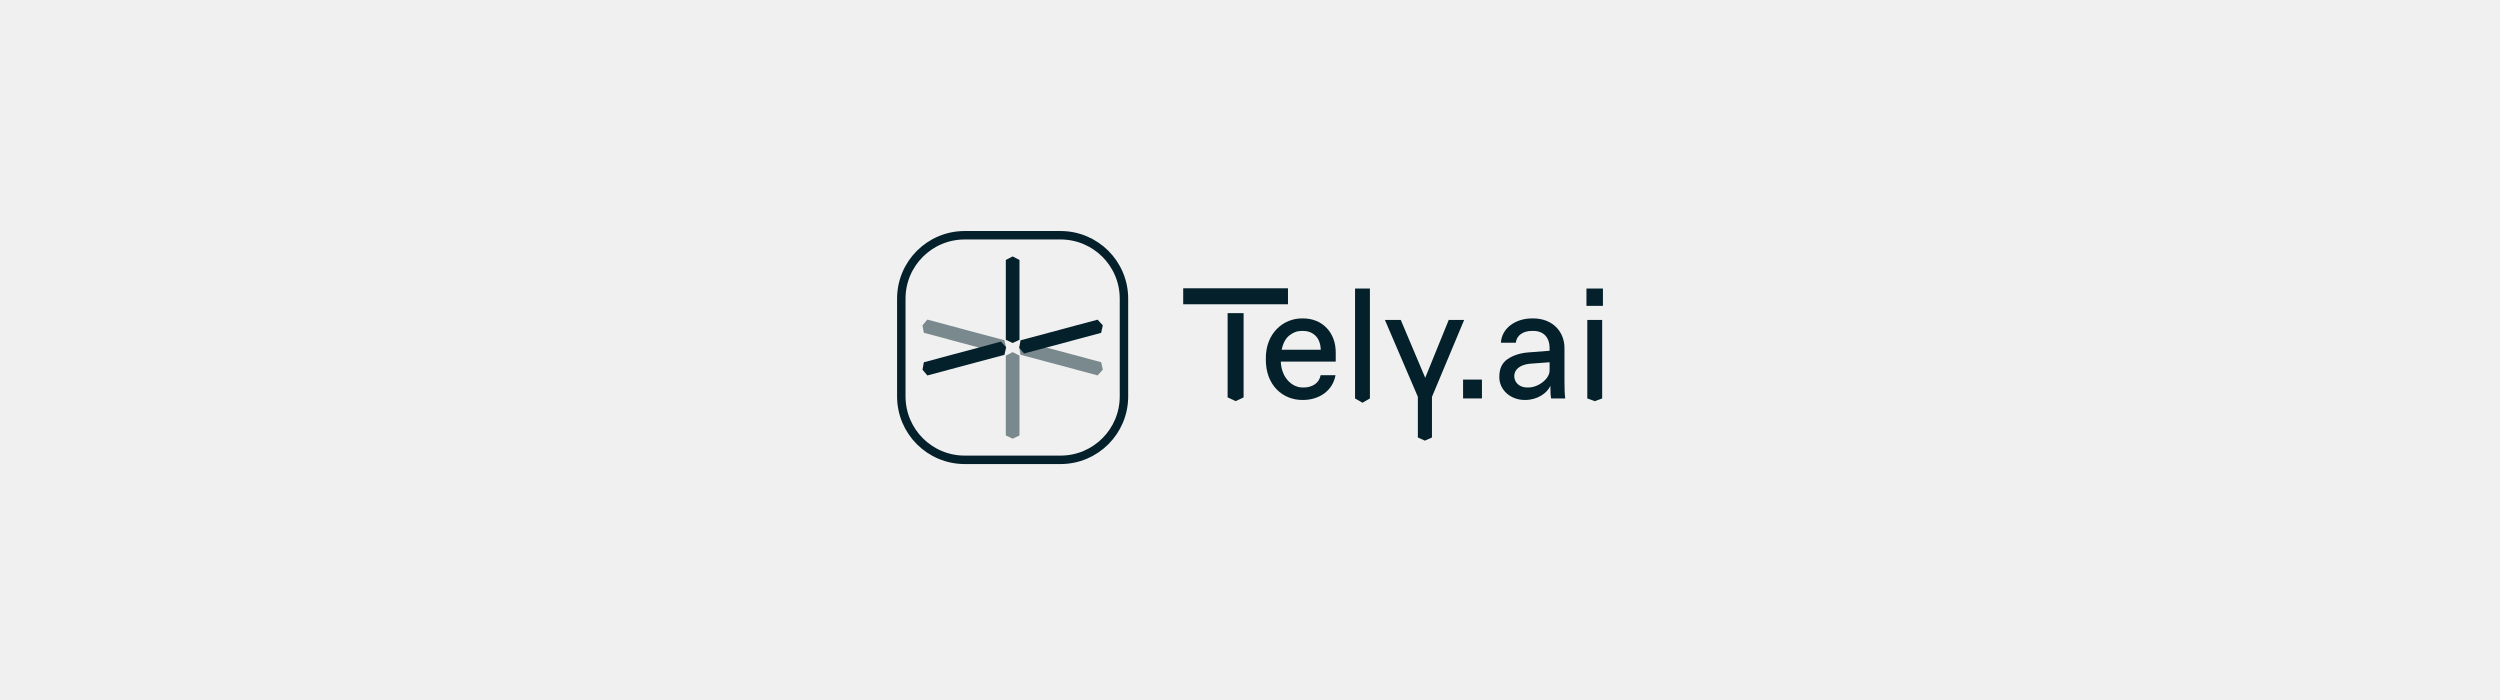
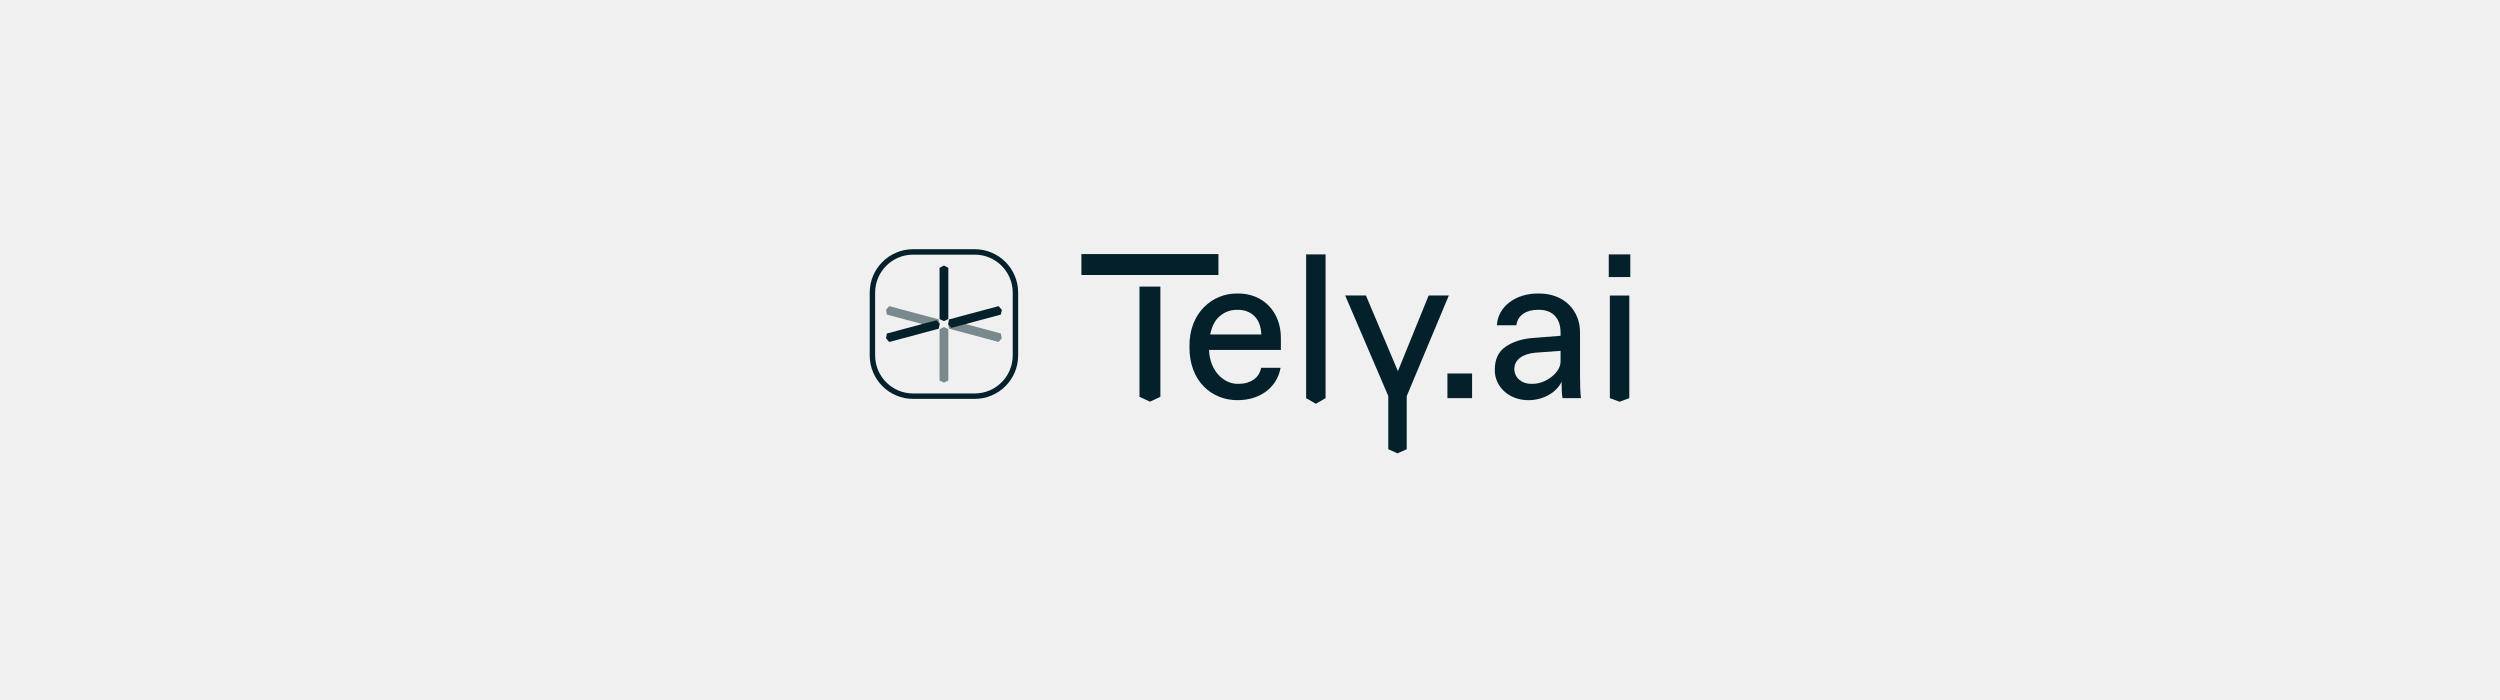
<svg xmlns="http://www.w3.org/2000/svg" viewBox="0 0 400 112">
-   <svg x="143.476" y="36.963" width="113.048" height="37.4" viewBox="0 0 177.519 58.787" fill="none">
-     <g id="tely-ai" clip-path="url(#clip0_0_34)">
-       <path id="Vector" d="M41.116 1.063H17.009C8.203 1.063 1.064 8.202 1.064 17.008V41.598C1.064 50.404 8.203 57.543 17.009 57.543H41.116C49.922 57.543 57.061 50.404 57.061 41.598V17.008C57.061 8.202 49.922 1.063 41.116 1.063Z" stroke="#04212b" stroke-width="2.126" />
-       <path id="Vector_2" opacity="0.5" d="M27.348 31.345L29.067 30.455L30.785 31.345V51.416L29.067 52.225L27.348 51.416V31.345Z" fill="#04212b" />
-       <path id="Vector_3" d="M27.348 7.28L29.067 6.39L30.785 7.28V27.351L29.067 28.161L27.348 27.351V7.28Z" fill="#04212b" />
-       <path id="Vector_4" opacity="0.5" d="M27 27.469L27.415 29.359L26.11 30.789L6.724 25.594L6.387 23.725L7.613 22.274L27 27.469Z" fill="#04212b" />
-       <path id="Vector_5" d="M26.119 27.812L27.424 29.242L27.009 31.133L7.622 36.328L6.395 34.877L6.732 33.007L26.119 27.812Z" fill="#04212b" />
-       <path id="Vector_6" d="M50.435 22.291L51.74 23.721L51.325 25.611L31.938 30.806L30.711 29.355L31.048 27.486L50.435 22.291Z" fill="#04212b" />
-       <path id="Vector_7" opacity="0.5" d="M51.325 32.99L51.74 34.881L50.435 36.31L31.048 31.116L30.711 29.246L31.938 27.796L51.325 32.99Z" fill="#04212b" />
-       <path id="Vector_8" d="M173.376 18.818V14.461H177.521V18.818H173.376ZM173.588 42.106V22.365H177.328V42.106L175.458 42.792L173.588 42.106Z" fill="#04212b" />
-       <path id="Vector_9" d="M168.039 42.105H164.492C164.357 41.45 164.3 40.389 164.3 38.944C163.49 40.775 161.023 42.491 157.976 42.491C154.295 42.548 151.403 39.946 151.461 36.649C151.461 34.625 152.154 33.141 153.562 32.196C154.969 31.252 156.665 30.712 158.651 30.538L164.107 30.114V29.478C164.107 26.721 162.546 25.121 160.001 25.121H159.673C157.514 25.121 155.836 26.181 155.606 28.09H151.865C152.039 24.523 155.452 21.94 159.828 21.979C164.935 21.921 167.885 25.41 167.847 29.478V37.767C167.847 39.734 167.904 41.18 168.039 42.105ZM164.107 34.991V33.006L159.172 33.372C156.8 33.603 155.22 34.721 155.22 36.495C155.22 38.114 156.57 39.348 158.42 39.348H158.729C161.099 39.406 164.184 37.247 164.107 34.991Z" fill="#04212b" />
-       <path id="Vector_10" d="M142.349 42.105V37.363H147.092V42.105H142.349Z" fill="#04212b" />
-       <path id="Vector_11" d="M142.619 22.358L134.522 41.714V51.925L132.748 52.72L130.975 51.925V41.694L122.685 22.358H126.675L132.826 36.913L138.743 22.358H142.619Z" fill="#04212b" />
-       <path id="Vector_12" d="M115.177 42.106V14.461H118.917V42.106L117.047 43.189L115.177 42.106Z" fill="#04212b" />
-       <path id="Vector_13" d="M92.74 32.197C92.643 25.661 97.193 21.921 101.935 21.979C106.986 21.902 110.379 25.584 110.322 30.654V32.833H96.499C96.672 37.093 99.525 39.388 102.013 39.349H102.34C103.362 39.349 104.268 39.079 105.058 38.558C105.849 38.019 106.33 37.248 106.524 36.264H110.263C109.569 40.178 106.157 42.491 102.051 42.491C97.058 42.549 92.663 38.848 92.74 32.197ZM96.73 29.864H106.562C106.485 28.264 106.022 27.069 105.193 26.297C104.364 25.507 103.323 25.122 102.109 25.122H101.781C100.624 25.122 99.583 25.507 98.639 26.278C97.694 27.03 97.058 28.225 96.73 29.864Z" fill="#04212b" />
-       <path id="Vector_14" d="M83.129 20.655H87.149V41.844L85.139 42.779L83.129 41.844V20.655Z" fill="#04212b" />
-       <path id="Vector_15" d="M71.96 18.422V14.402H98.311V18.422H71.96Z" fill="#04212b" />
-     </g>
-     <defs>
-       <clipPath id="clip0_0_34">
-         <rect width="177.519" height="59.527" fill="#fff" />
-       </clipPath>
-     </defs>
+   <svg x="139.152" y="39.864" width="121.696" height="32.756" viewBox="0 0 121.696 32.738" fill="none">
+     <svg x="0" y="0" width="23.819" height="24" viewBox="0 0 58.285 58.729" overflow="hidden">
+       <g id="symbol-tely-ai" clip-path="url(#symbol-clip0_0_34)">
+         <path id="symbol-Vector" d="M41.116 1.063H17.009C8.203 1.063 1.064 8.202 1.064 17.008V41.598C1.064 50.404 8.203 57.543 17.009 57.543H41.116C49.922 57.543 57.061 50.404 57.061 41.598V17.008C57.061 8.202 49.922 1.063 41.116 1.063Z" stroke="#04212b" stroke-width="2.126" />
+         <path id="symbol-Vector_2" opacity="0.5" d="M27.348 31.345L29.067 30.455L30.785 31.345V51.416L29.067 52.225L27.348 51.416V31.345Z" fill="#04212b" />
+         <path id="symbol-Vector_3" d="M27.348 7.28L29.067 6.39L30.785 7.28V27.351L29.067 28.161L27.348 27.351V7.28Z" fill="#04212b" />
+         <path id="symbol-Vector_4" opacity="0.5" d="M27 27.469L27.415 29.359L26.11 30.789L6.724 25.594L6.387 23.725L7.613 22.274L27 27.469Z" fill="#04212b" />
+         <path id="symbol-Vector_5" d="M26.119 27.812L27.424 29.242L27.009 31.133L7.622 36.328L6.395 34.877L6.732 33.007L26.119 27.812Z" fill="#04212b" />
+         <path id="symbol-Vector_6" d="M50.435 22.291L51.74 23.721L51.325 25.611L31.938 30.806L30.711 29.355L31.048 27.486L50.435 22.291Z" fill="#04212b" />
+         <path id="symbol-Vector_7" opacity="0.5" d="M51.325 32.99L51.74 34.881L50.435 36.31L31.048 31.116L30.711 29.246L31.938 27.796L51.325 32.99Z" fill="#04212b" />
+         <path id="symbol-Vector_8" d="M173.376 18.818V14.461H177.521V18.818H173.376ZM173.588 42.106V22.365H177.328V42.106L175.458 42.792L173.588 42.106Z" fill="#04212b" />
+         <path id="symbol-Vector_9" d="M168.039 42.105H164.492C164.357 41.45 164.3 40.389 164.3 38.944C163.49 40.775 161.023 42.491 157.976 42.491C154.295 42.548 151.403 39.946 151.461 36.649C151.461 34.625 152.154 33.141 153.562 32.196C154.969 31.252 156.665 30.712 158.651 30.538L164.107 30.114V29.478C164.107 26.721 162.546 25.121 160.001 25.121H159.673C157.514 25.121 155.836 26.181 155.606 28.09H151.865C152.039 24.523 155.452 21.94 159.828 21.979C164.935 21.921 167.885 25.41 167.847 29.478V37.767C167.847 39.734 167.904 41.18 168.039 42.105ZM164.107 34.991V33.006L159.172 33.372C156.8 33.603 155.22 34.721 155.22 36.495C155.22 38.114 156.57 39.348 158.42 39.348H158.729C161.099 39.406 164.184 37.247 164.107 34.991Z" fill="#04212b" />
+         <path id="symbol-Vector_10" d="M142.349 42.105V37.363H147.092V42.105H142.349Z" fill="#04212b" />
+         <path id="symbol-Vector_11" d="M142.619 22.358L134.522 41.714V51.925L132.748 52.72L130.975 51.925V41.694L122.685 22.358H126.675L132.826 36.913L138.743 22.358H142.619Z" fill="#04212b" />
+         <path id="symbol-Vector_12" d="M115.177 42.106V14.461H118.917V42.106L117.047 43.189L115.177 42.106Z" fill="#04212b" />
+         <path id="symbol-Vector_13" d="M92.74 32.197C92.643 25.661 97.193 21.921 101.935 21.979C106.986 21.902 110.379 25.584 110.322 30.654V32.833H96.499C96.672 37.093 99.525 39.388 102.013 39.349H102.34C103.362 39.349 104.268 39.079 105.058 38.558C105.849 38.019 106.33 37.248 106.524 36.264H110.263C109.569 40.178 106.157 42.491 102.051 42.491C97.058 42.549 92.663 38.848 92.74 32.197ZM96.73 29.864H106.562C106.485 28.264 106.022 27.069 105.193 26.297C104.364 25.507 103.323 25.122 102.109 25.122H101.781C100.624 25.122 99.583 25.507 98.639 26.278C97.694 27.03 97.058 28.225 96.73 29.864Z" fill="#04212b" />
+         <path id="symbol-Vector_14" d="M83.129 20.655H87.149V41.844L85.139 42.779L83.129 41.844V20.655Z" fill="#04212b" />
+         <path id="symbol-Vector_15" d="M71.96 18.422V14.402H98.311V18.422H71.96Z" fill="#04212b" />
+       </g>
+       <defs>
+         <clipPath id="symbol-clip0_0_34">
+           <rect width="177.519" height="59.527" fill="#fff" />
+         </clipPath>
+       </defs>
+     </svg>
+     <svg x="33.819" y="0.738" width="87.877" height="32" viewBox="71.895 14.349 105.624 38.462" overflow="hidden">
+       <g id="name-tely-ai" clip-path="url(#name-clip0_0_34)">
+         <path id="name-Vector" d="M41.116 1.063H17.009C8.203 1.063 1.064 8.202 1.064 17.008V41.598C1.064 50.404 8.203 57.543 17.009 57.543H41.116C49.922 57.543 57.061 50.404 57.061 41.598V17.008C57.061 8.202 49.922 1.063 41.116 1.063Z" stroke="#04212b" stroke-width="2.126" />
+         <path id="name-Vector_2" opacity="0.5" d="M27.348 31.345L29.067 30.455L30.785 31.345V51.416L29.067 52.225L27.348 51.416V31.345Z" fill="#04212b" />
+         <path id="name-Vector_3" d="M27.348 7.28L29.067 6.39L30.785 7.28V27.351L29.067 28.161L27.348 27.351V7.28Z" fill="#04212b" />
+         <path id="name-Vector_4" opacity="0.5" d="M27 27.469L27.415 29.359L26.11 30.789L6.724 25.594L6.387 23.725L7.613 22.274L27 27.469Z" fill="#04212b" />
+         <path id="name-Vector_5" d="M26.119 27.812L27.424 29.242L27.009 31.133L7.622 36.328L6.395 34.877L6.732 33.007L26.119 27.812Z" fill="#04212b" />
+         <path id="name-Vector_6" d="M50.435 22.291L51.74 23.721L51.325 25.611L31.938 30.806L30.711 29.355L31.048 27.486L50.435 22.291Z" fill="#04212b" />
+         <path id="name-Vector_7" opacity="0.5" d="M51.325 32.99L51.74 34.881L50.435 36.31L31.048 31.116L30.711 29.246L31.938 27.796L51.325 32.99Z" fill="#04212b" />
+         <path id="name-Vector_8" d="M173.376 18.818V14.461H177.521V18.818H173.376ZM173.588 42.106V22.365H177.328V42.106L175.458 42.792L173.588 42.106Z" fill="#04212b" />
+         <path id="name-Vector_9" d="M168.039 42.105H164.492C164.357 41.45 164.3 40.389 164.3 38.944C163.49 40.775 161.023 42.491 157.976 42.491C154.295 42.548 151.403 39.946 151.461 36.649C151.461 34.625 152.154 33.141 153.562 32.196C154.969 31.252 156.665 30.712 158.651 30.538L164.107 30.114V29.478C164.107 26.721 162.546 25.121 160.001 25.121H159.673C157.514 25.121 155.836 26.181 155.606 28.09H151.865C152.039 24.523 155.452 21.94 159.828 21.979C164.935 21.921 167.885 25.41 167.847 29.478V37.767C167.847 39.734 167.904 41.18 168.039 42.105ZM164.107 34.991V33.006L159.172 33.372C156.8 33.603 155.22 34.721 155.22 36.495C155.22 38.114 156.57 39.348 158.42 39.348H158.729C161.099 39.406 164.184 37.247 164.107 34.991Z" fill="#04212b" />
+         <path id="name-Vector_10" d="M142.349 42.105V37.363H147.092V42.105H142.349Z" fill="#04212b" />
+         <path id="name-Vector_11" d="M142.619 22.358L134.522 41.714V51.925L132.748 52.72L130.975 51.925V41.694L122.685 22.358H126.675L132.826 36.913L138.743 22.358H142.619Z" fill="#04212b" />
+         <path id="name-Vector_12" d="M115.177 42.106V14.461H118.917V42.106L117.047 43.189L115.177 42.106Z" fill="#04212b" />
+         <path id="name-Vector_13" d="M92.74 32.197C92.643 25.661 97.193 21.921 101.935 21.979C106.986 21.902 110.379 25.584 110.322 30.654V32.833H96.499C96.672 37.093 99.525 39.388 102.013 39.349H102.34C103.362 39.349 104.268 39.079 105.058 38.558C105.849 38.019 106.33 37.248 106.524 36.264H110.263C109.569 40.178 106.157 42.491 102.051 42.491C97.058 42.549 92.663 38.848 92.74 32.197ZM96.73 29.864H106.562C106.485 28.264 106.022 27.069 105.193 26.297C104.364 25.507 103.323 25.122 102.109 25.122H101.781C100.624 25.122 99.583 25.507 98.639 26.278C97.694 27.03 97.058 28.225 96.73 29.864Z" fill="#04212b" />
+         <path id="name-Vector_14" d="M83.129 20.655H87.149V41.844L85.139 42.779L83.129 41.844V20.655Z" fill="#04212b" />
+         <path id="name-Vector_15" d="M71.96 18.422V14.402H98.311V18.422H71.96Z" fill="#04212b" />
+       </g>
+       <defs>
+         <clipPath id="name-clip0_0_34">
+           <rect width="177.519" height="59.527" fill="#fff" />
+         </clipPath>
+       </defs>
+     </svg>
  </svg>
</svg>
